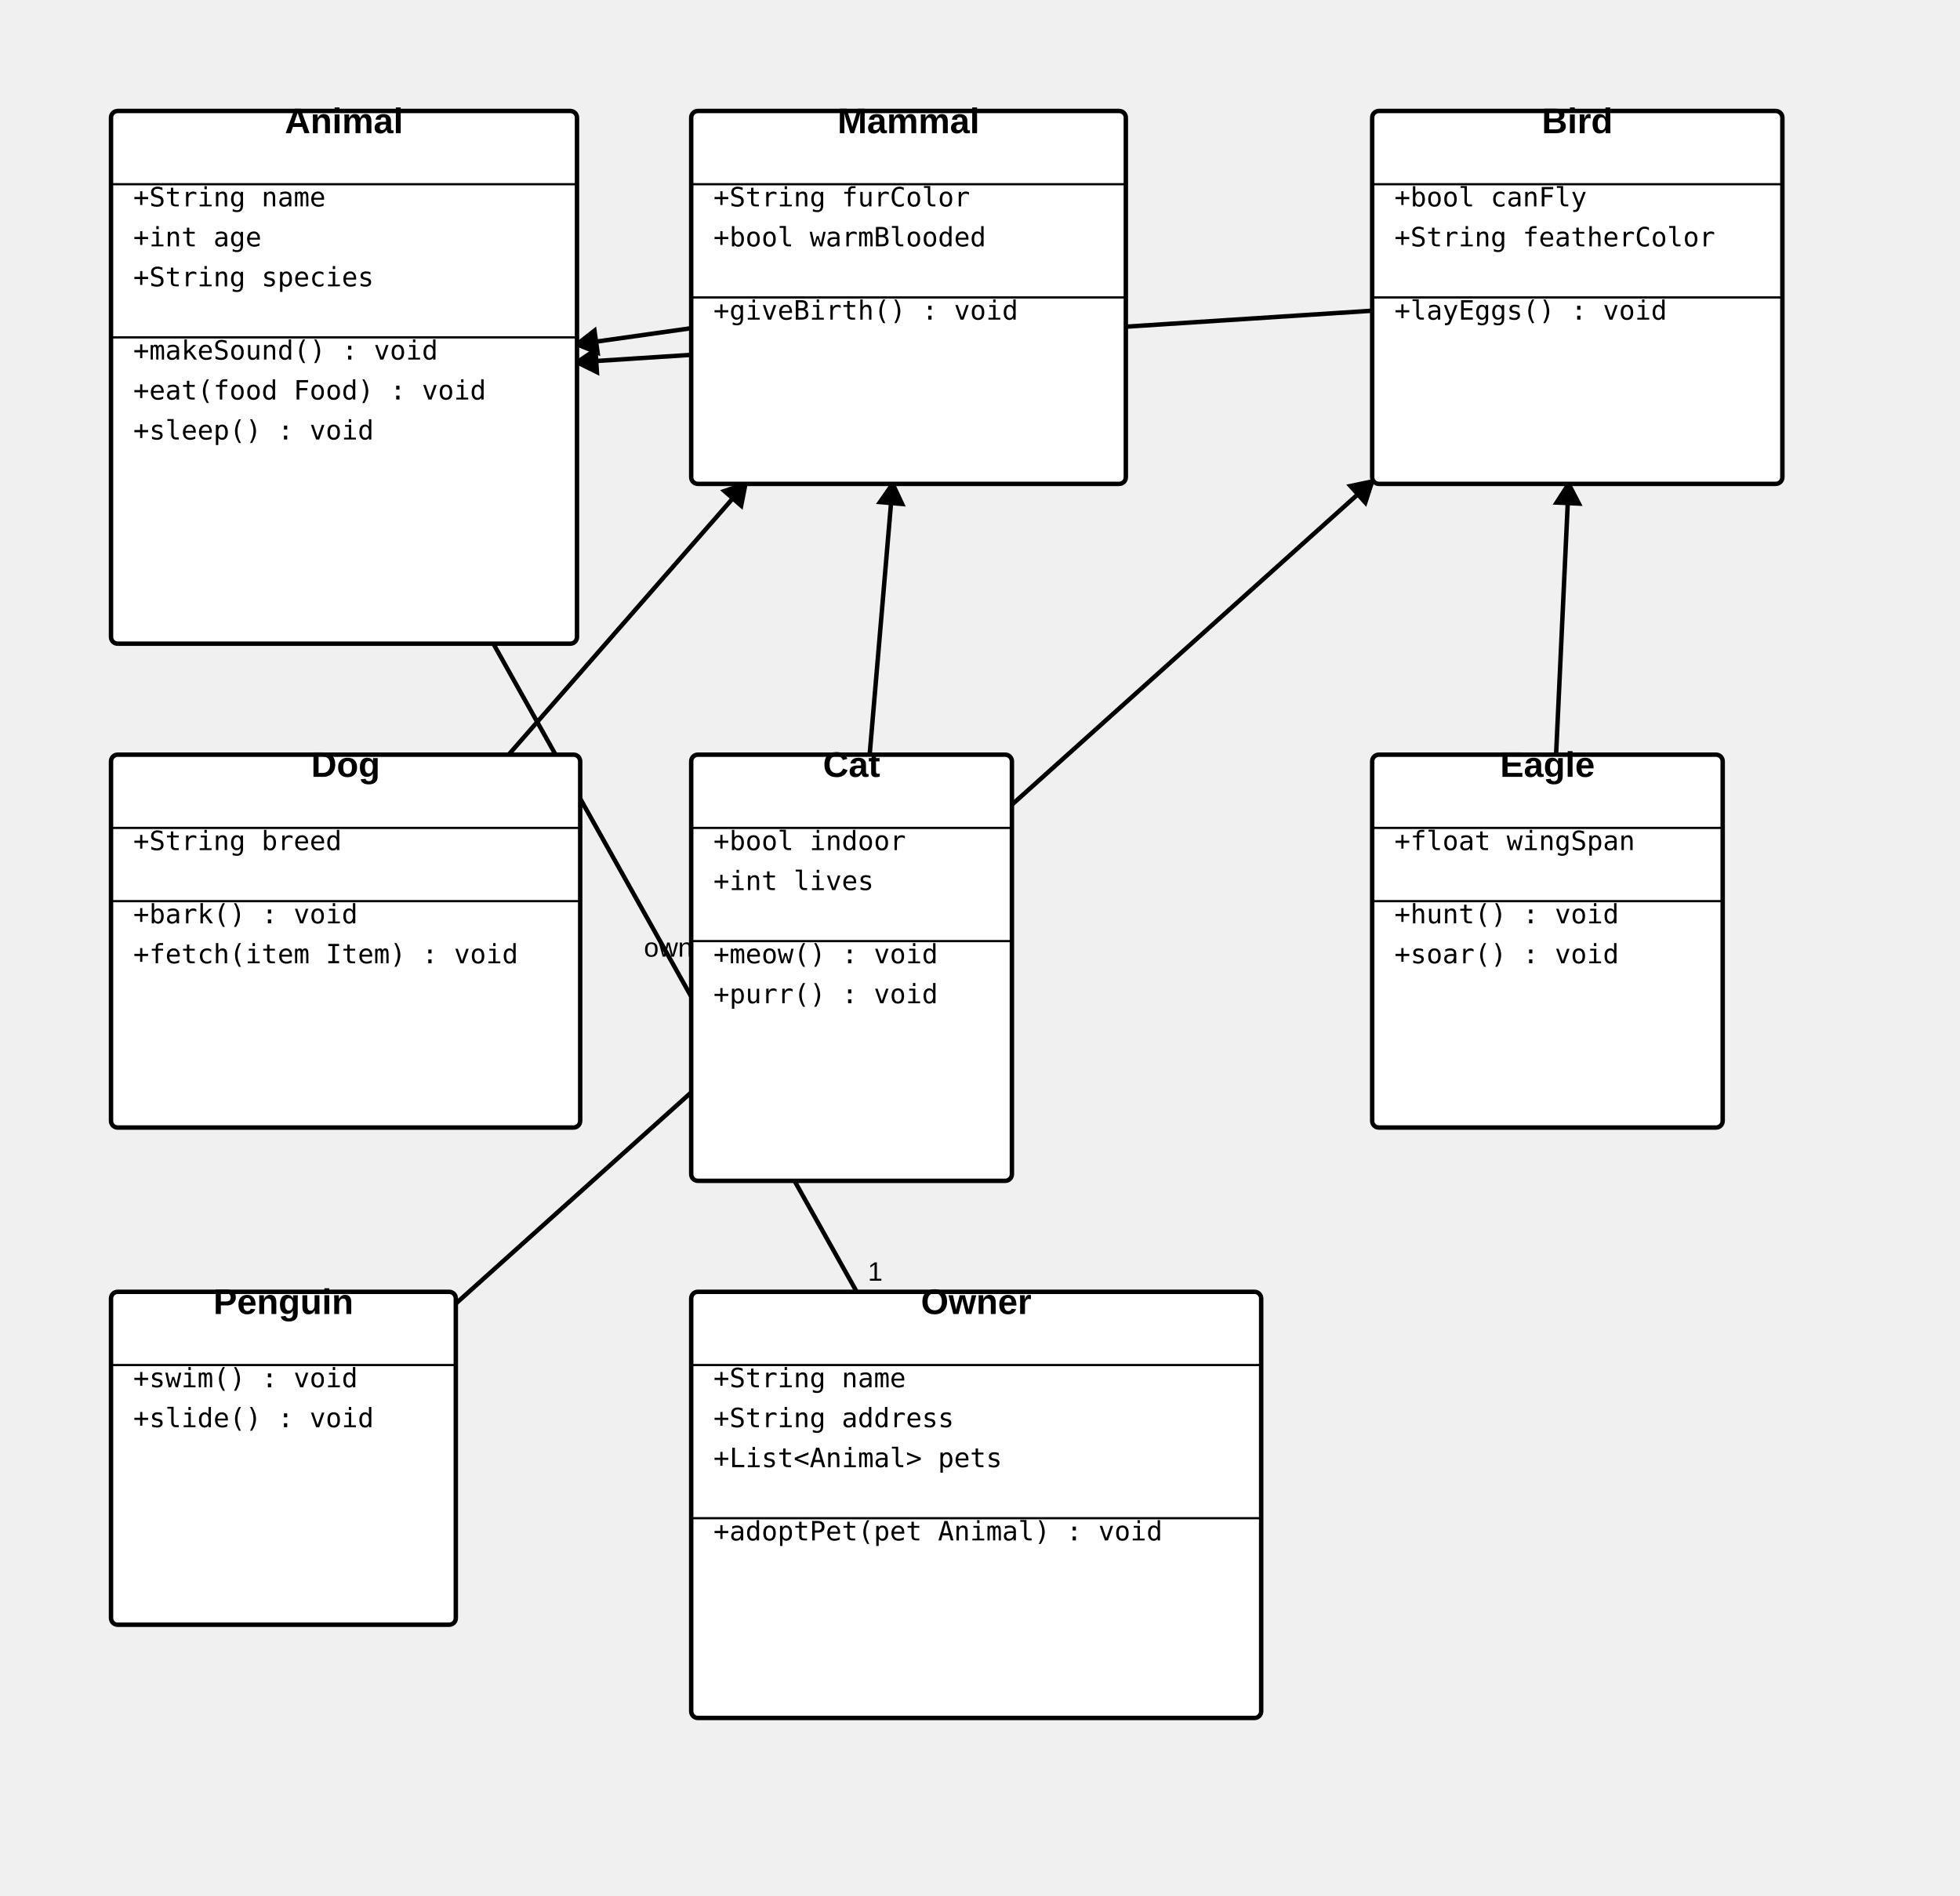
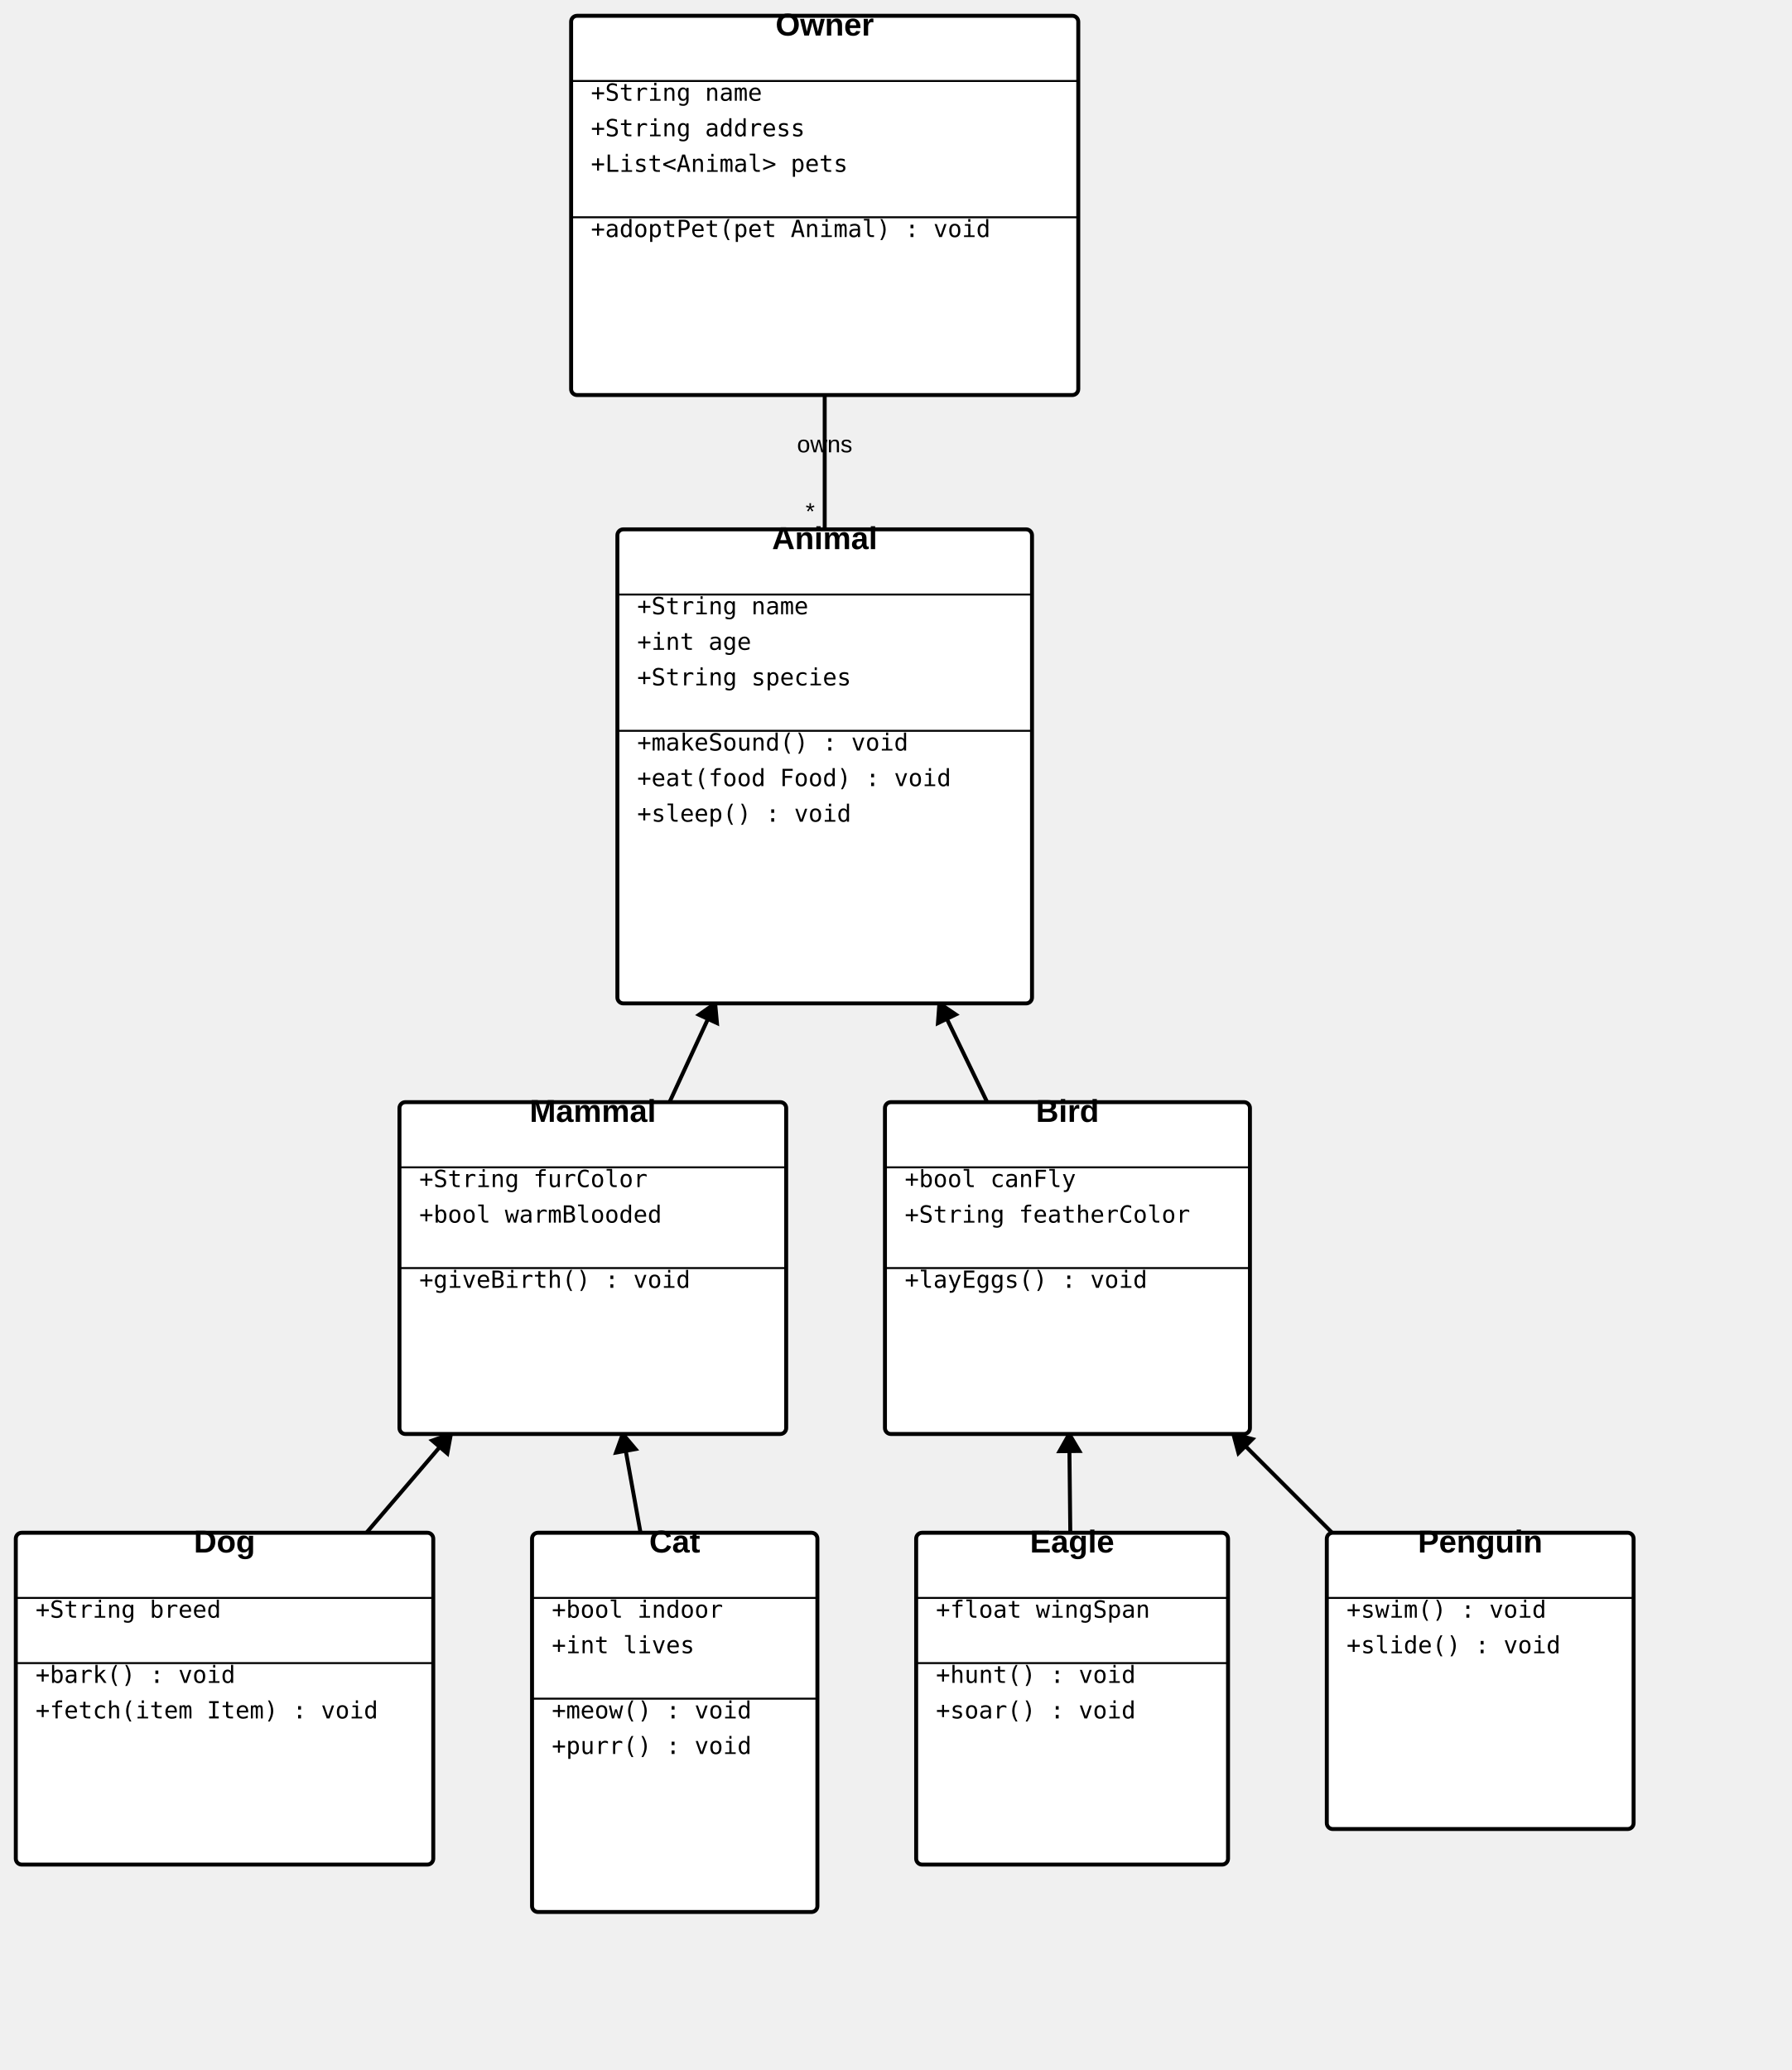
- <svg xmlns="http://www.w3.org/2000/svg" width="882.816" height="854.0" viewBox="0 0 882.816 854.0" version="1.2" baseProfile="tiny">
+ <svg xmlns="http://www.w3.org/2000/svg" width="906.96" height="1048.0" viewBox="0 0 906.96 1048.0" version="1.2" baseProfile="tiny">
  <g id="defs" />
  <g id="rel-Mammal_to_Animal">
-     <line stroke="#000000" stroke-width="2" x1="311.328" y1="147.859" x2="259.888" y2="155.142" />
-     <polygon fill="#000000" stroke="#000000" stroke-width="2" points="259.888,155.142 269.164,158.878 267.762,148.977" />
+     <line stroke="#000000" stroke-width="2" x1="338.919" y1="558.0" x2="362.025" y2="508.0" />
+     <polygon fill="#000000" stroke="#000000" stroke-width="2" points="362.025,508 353.853,513.764 362.931,517.959" />
  </g>
  <g id="rel-Bird_to_Animal">
-     <line stroke="#000000" stroke-width="2" x1="618.056" y1="139.987" x2="259.888" y2="163.199" />
-     <polygon fill="#000000" stroke="#000000" stroke-width="2" points="259.888,163.199 268.853,167.628 268.207,157.649" />
+     <line stroke="#000000" stroke-width="2" x1="499.725" y1="558.0" x2="475.535" y2="508.0" />
+     <polygon fill="#000000" stroke="#000000" stroke-width="2" points="475.535,508 474.806,517.973 483.808,513.618" />
  </g>
  <g id="rel-Dog_to_Mammal">
-     <line stroke="#000000" stroke-width="2" x1="229.105" y1="340.0" x2="335.771" y2="218.0" />
-     <polygon fill="#000000" stroke="#000000" stroke-width="2" points="335.771,218 326.306,221.229 333.834,227.811" />
+     <line stroke="#000000" stroke-width="2" x1="185.502" y1="776.0" x2="228.262" y2="726.0" />
+     <polygon fill="#000000" stroke="#000000" stroke-width="2" points="228.262,726 218.834,729.332 226.433,735.831" />
  </g>
  <g id="rel-Cat_to_Mammal">
-     <line stroke="#000000" stroke-width="2" x1="391.712" y1="340.0" x2="402.076" y2="218.0" />
-     <polygon fill="#000000" stroke="#000000" stroke-width="2" points="402.076,218 396.361,226.206 406.325,227.052" />
+     <line stroke="#000000" stroke-width="2" x1="324.253" y1="776.0" x2="315.24" y2="726.0" />
+     <polygon fill="#000000" stroke="#000000" stroke-width="2" points="315.24,726 311.856,735.41 321.697,733.636" />
  </g>
  <g id="rel-Eagle_to_Bird">
-     <line stroke="#000000" stroke-width="2" x1="700.886" y1="340.0" x2="706.542" y2="218.0" />
-     <polygon fill="#000000" stroke="#000000" stroke-width="2" points="706.542,218 701.146,226.419 711.135,226.883" />
+     <line stroke="#000000" stroke-width="2" x1="541.812" y1="776.0" x2="541.272" y2="726.0" />
+     <polygon fill="#000000" stroke="#000000" stroke-width="2" points="541.272,726 536.366,734.714 546.365,734.606" />
  </g>
  <g id="rel-Penguin_to_Bird">
-     <line stroke="#000000" stroke-width="2" x1="205.304" y1="587.314" x2="618.056" y2="216.903" />
-     <polygon fill="#000000" stroke="#000000" stroke-width="2" points="618.056,216.903 608.271,218.966 614.95,226.409" />
+     <line stroke="#000000" stroke-width="2" x1="674.328" y1="776.0" x2="624.341" y2="726.0" />
+     <polygon fill="#000000" stroke="#000000" stroke-width="2" points="624.341,726 626.928,735.66 634,728.589" />
  </g>
  <g id="rel-Owner_to_Animal">
-     <line stroke="#000000" stroke-width="2" x1="385.881" y1="582.0" x2="222.207" y2="290.0" />
-     <text fill="#000000" x="304.044" y="431.0" text-anchor="middle" font-family="Arial, sans-serif" font-size="12">owns</text>
-     <text fill="#000000" x="390.881" y="577.0" font-family="Arial, sans-serif" font-size="12">1</text>
-     <text fill="#000000" x="217.207" y="285.0" text-anchor="end" font-family="Arial, sans-serif" font-size="12">*</text>
+     <line stroke="#000000" stroke-width="2" x1="417.48" y1="200.0" x2="417.48" y2="268.0" />
+     <text fill="#000000" x="417.48" y="229.0" text-anchor="middle" font-family="Arial, sans-serif" font-size="12">owns</text>
+     <text fill="#000000" x="422.48" y="195.0" font-family="Arial, sans-serif" font-size="12">1</text>
+     <text fill="#000000" x="412.48" y="263.0" text-anchor="end" font-family="Arial, sans-serif" font-size="12">*</text>
  </g>
  <g id="class-Animal">
-     <rect fill="#ffffff" stroke="#000000" stroke-width="2" x="50.0" y="50.0" width="209.888" height="240.0" rx="3.0" ry="3.0" />
-     <text fill="#000000" x="154.944" y="60.0" text-anchor="middle" font-family="Arial, sans-serif" font-size="16" font-weight="bold">Animal</text>
-     <line stroke="#000000" stroke-width="1" x1="50.0" y1="83.0" x2="259.888" y2="83.0" />
-     <text fill="#000000" x="60.0" y="93.0" font-family="monospace" font-size="12">+String name</text>
-     <text fill="#000000" x="60.0" y="111.0" font-family="monospace" font-size="12">+int age</text>
-     <text fill="#000000" x="60.0" y="129.0" font-family="monospace" font-size="12">+String species</text>
-     <line stroke="#000000" stroke-width="1" x1="50.0" y1="152.0" x2="259.888" y2="152.0" />
-     <text fill="#000000" x="60.0" y="162.0" font-family="monospace" font-size="12">+makeSound() : void</text>
-     <text fill="#000000" x="60.0" y="180.0" font-family="monospace" font-size="12">+eat(food Food) : void</text>
-     <text fill="#000000" x="60.0" y="198.0" font-family="monospace" font-size="12">+sleep() : void</text>
+     <rect fill="#ffffff" stroke="#000000" stroke-width="2" x="312.536" y="268.0" width="209.888" height="240.0" rx="3.0" ry="3.0" />
+     <text fill="#000000" x="417.48" y="278.0" text-anchor="middle" font-family="Arial, sans-serif" font-size="16" font-weight="bold">Animal</text>
+     <line stroke="#000000" stroke-width="1" x1="312.536" y1="301.0" x2="522.424" y2="301.0" />
+     <text fill="#000000" x="322.536" y="311.0" font-family="monospace" font-size="12">+String name</text>
+     <text fill="#000000" x="322.536" y="329.0" font-family="monospace" font-size="12">+int age</text>
+     <text fill="#000000" x="322.536" y="347.0" font-family="monospace" font-size="12">+String species</text>
+     <line stroke="#000000" stroke-width="1" x1="312.536" y1="370.0" x2="522.424" y2="370.0" />
+     <text fill="#000000" x="322.536" y="380.0" font-family="monospace" font-size="12">+makeSound() : void</text>
+     <text fill="#000000" x="322.536" y="398.0" font-family="monospace" font-size="12">+eat(food Food) : void</text>
+     <text fill="#000000" x="322.536" y="416.0" font-family="monospace" font-size="12">+sleep() : void</text>
  </g>
  <g id="class-Mammal">
-     <rect fill="#ffffff" stroke="#000000" stroke-width="2" x="311.328" y="50.0" width="195.768" height="168.0" rx="3.0" ry="3.0" />
-     <text fill="#000000" x="409.212" y="60.0" text-anchor="middle" font-family="Arial, sans-serif" font-size="16" font-weight="bold">Mammal</text>
-     <line stroke="#000000" stroke-width="1" x1="311.328" y1="83.0" x2="507.096" y2="83.0" />
-     <text fill="#000000" x="321.328" y="93.0" font-family="monospace" font-size="12">+String furColor</text>
-     <text fill="#000000" x="321.328" y="111.0" font-family="monospace" font-size="12">+bool warmBlooded</text>
-     <line stroke="#000000" stroke-width="1" x1="311.328" y1="134.0" x2="507.096" y2="134.0" />
-     <text fill="#000000" x="321.328" y="144.0" font-family="monospace" font-size="12">+giveBirth() : void</text>
+     <rect fill="#ffffff" stroke="#000000" stroke-width="2" x="202.216" y="558.0" width="195.768" height="168.0" rx="3.0" ry="3.0" />
+     <text fill="#000000" x="300.1" y="568.0" text-anchor="middle" font-family="Arial, sans-serif" font-size="16" font-weight="bold">Mammal</text>
+     <line stroke="#000000" stroke-width="1" x1="202.216" y1="591.0" x2="397.984" y2="591.0" />
+     <text fill="#000000" x="212.216" y="601.0" font-family="monospace" font-size="12">+String furColor</text>
+     <text fill="#000000" x="212.216" y="619.0" font-family="monospace" font-size="12">+bool warmBlooded</text>
+     <line stroke="#000000" stroke-width="1" x1="202.216" y1="642.0" x2="397.984" y2="642.0" />
+     <text fill="#000000" x="212.216" y="652.0" font-family="monospace" font-size="12">+giveBirth() : void</text>
  </g>
  <g id="class-Bird">
-     <rect fill="#ffffff" stroke="#000000" stroke-width="2" x="618.056" y="50.0" width="184.76" height="168.0" rx="3.0" ry="3.0" />
-     <text fill="#000000" x="710.436" y="60.0" text-anchor="middle" font-family="Arial, sans-serif" font-size="16" font-weight="bold">Bird</text>
-     <line stroke="#000000" stroke-width="1" x1="618.056" y1="83.0" x2="802.816" y2="83.0" />
-     <text fill="#000000" x="628.056" y="93.0" font-family="monospace" font-size="12">+bool canFly</text>
-     <text fill="#000000" x="628.056" y="111.0" font-family="monospace" font-size="12">+String featherColor</text>
-     <line stroke="#000000" stroke-width="1" x1="618.056" y1="134.0" x2="802.816" y2="134.0" />
-     <text fill="#000000" x="628.056" y="144.0" font-family="monospace" font-size="12">+layEggs() : void</text>
+     <rect fill="#ffffff" stroke="#000000" stroke-width="2" x="447.984" y="558.0" width="184.76" height="168.0" rx="3.0" ry="3.0" />
+     <text fill="#000000" x="540.364" y="568.0" text-anchor="middle" font-family="Arial, sans-serif" font-size="16" font-weight="bold">Bird</text>
+     <line stroke="#000000" stroke-width="1" x1="447.984" y1="591.0" x2="632.744" y2="591.0" />
+     <text fill="#000000" x="457.984" y="601.0" font-family="monospace" font-size="12">+bool canFly</text>
+     <text fill="#000000" x="457.984" y="619.0" font-family="monospace" font-size="12">+String featherColor</text>
+     <line stroke="#000000" stroke-width="1" x1="447.984" y1="642.0" x2="632.744" y2="642.0" />
+     <text fill="#000000" x="457.984" y="652.0" font-family="monospace" font-size="12">+layEggs() : void</text>
  </g>
  <g id="class-Dog">
-     <rect fill="#ffffff" stroke="#000000" stroke-width="2" x="50.0" y="340.0" width="211.328" height="168.0" rx="3.0" ry="3.0" />
-     <text fill="#000000" x="155.664" y="350.0" text-anchor="middle" font-family="Arial, sans-serif" font-size="16" font-weight="bold">Dog</text>
-     <line stroke="#000000" stroke-width="1" x1="50.0" y1="373.0" x2="261.328" y2="373.0" />
-     <text fill="#000000" x="60.0" y="383.0" font-family="monospace" font-size="12">+String breed</text>
-     <line stroke="#000000" stroke-width="1" x1="50.0" y1="406.0" x2="261.328" y2="406.0" />
-     <text fill="#000000" x="60.0" y="416.0" font-family="monospace" font-size="12">+bark() : void</text>
-     <text fill="#000000" x="60.0" y="434.0" font-family="monospace" font-size="12">+fetch(item Item) : void</text>
+     <rect fill="#ffffff" stroke="#000000" stroke-width="2" x="8.0" y="776.0" width="211.328" height="168.0" rx="3.0" ry="3.0" />
+     <text fill="#000000" x="113.664" y="786.0" text-anchor="middle" font-family="Arial, sans-serif" font-size="16" font-weight="bold">Dog</text>
+     <line stroke="#000000" stroke-width="1" x1="8.0" y1="809.0" x2="219.328" y2="809.0" />
+     <text fill="#000000" x="18.0" y="819.0" font-family="monospace" font-size="12">+String breed</text>
+     <line stroke="#000000" stroke-width="1" x1="8.0" y1="842.0" x2="219.328" y2="842.0" />
+     <text fill="#000000" x="18.0" y="852.0" font-family="monospace" font-size="12">+bark() : void</text>
+     <text fill="#000000" x="18.0" y="870.0" font-family="monospace" font-size="12">+fetch(item Item) : void</text>
  </g>
  <g id="class-Cat">
-     <rect fill="#ffffff" stroke="#000000" stroke-width="2" x="311.328" y="340.0" width="144.456" height="192.0" rx="3.0" ry="3.0" />
-     <text fill="#000000" x="383.556" y="350.0" text-anchor="middle" font-family="Arial, sans-serif" font-size="16" font-weight="bold">Cat</text>
-     <line stroke="#000000" stroke-width="1" x1="311.328" y1="373.0" x2="455.784" y2="373.0" />
-     <text fill="#000000" x="321.328" y="383.0" font-family="monospace" font-size="12">+bool indoor</text>
-     <text fill="#000000" x="321.328" y="401.0" font-family="monospace" font-size="12">+int lives</text>
-     <line stroke="#000000" stroke-width="1" x1="311.328" y1="424.0" x2="455.784" y2="424.0" />
-     <text fill="#000000" x="321.328" y="434.0" font-family="monospace" font-size="12">+meow() : void</text>
-     <text fill="#000000" x="321.328" y="452.0" font-family="monospace" font-size="12">+purr() : void</text>
+     <rect fill="#ffffff" stroke="#000000" stroke-width="2" x="269.328" y="776.0" width="144.456" height="192.0" rx="3.0" ry="3.0" />
+     <text fill="#000000" x="341.556" y="786.0" text-anchor="middle" font-family="Arial, sans-serif" font-size="16" font-weight="bold">Cat</text>
+     <line stroke="#000000" stroke-width="1" x1="269.328" y1="809.0" x2="413.784" y2="809.0" />
+     <text fill="#000000" x="279.328" y="819.0" font-family="monospace" font-size="12">+bool indoor</text>
+     <text fill="#000000" x="279.328" y="837.0" font-family="monospace" font-size="12">+int lives</text>
+     <line stroke="#000000" stroke-width="1" x1="269.328" y1="860.0" x2="413.784" y2="860.0" />
+     <text fill="#000000" x="279.328" y="870.0" font-family="monospace" font-size="12">+meow() : void</text>
+     <text fill="#000000" x="279.328" y="888.0" font-family="monospace" font-size="12">+purr() : void</text>
  </g>
  <g id="class-Eagle">
-     <rect fill="#ffffff" stroke="#000000" stroke-width="2" x="618.056" y="340.0" width="157.872" height="168.0" rx="3.0" ry="3.0" />
-     <text fill="#000000" x="696.992" y="350.0" text-anchor="middle" font-family="Arial, sans-serif" font-size="16" font-weight="bold">Eagle</text>
-     <line stroke="#000000" stroke-width="1" x1="618.056" y1="373.0" x2="775.928" y2="373.0" />
-     <text fill="#000000" x="628.056" y="383.0" font-family="monospace" font-size="12">+float wingSpan</text>
-     <line stroke="#000000" stroke-width="1" x1="618.056" y1="406.0" x2="775.928" y2="406.0" />
-     <text fill="#000000" x="628.056" y="416.0" font-family="monospace" font-size="12">+hunt() : void</text>
-     <text fill="#000000" x="628.056" y="434.0" font-family="monospace" font-size="12">+soar() : void</text>
+     <rect fill="#ffffff" stroke="#000000" stroke-width="2" x="463.784" y="776.0" width="157.872" height="168.0" rx="3.0" ry="3.0" />
+     <text fill="#000000" x="542.72" y="786.0" text-anchor="middle" font-family="Arial, sans-serif" font-size="16" font-weight="bold">Eagle</text>
+     <line stroke="#000000" stroke-width="1" x1="463.784" y1="809.0" x2="621.656" y2="809.0" />
+     <text fill="#000000" x="473.784" y="819.0" font-family="monospace" font-size="12">+float wingSpan</text>
+     <line stroke="#000000" stroke-width="1" x1="463.784" y1="842.0" x2="621.656" y2="842.0" />
+     <text fill="#000000" x="473.784" y="852.0" font-family="monospace" font-size="12">+hunt() : void</text>
+     <text fill="#000000" x="473.784" y="870.0" font-family="monospace" font-size="12">+soar() : void</text>
  </g>
  <g id="class-Penguin">
-     <rect fill="#ffffff" stroke="#000000" stroke-width="2" x="50.0" y="582.0" width="155.304" height="150.0" rx="3.0" ry="3.0" />
-     <text fill="#000000" x="127.652" y="592.0" text-anchor="middle" font-family="Arial, sans-serif" font-size="16" font-weight="bold">Penguin</text>
-     <line stroke="#000000" stroke-width="1" x1="50.0" y1="615.0" x2="205.304" y2="615.0" />
-     <text fill="#000000" x="60.0" y="625.0" font-family="monospace" font-size="12">+swim() : void</text>
-     <text fill="#000000" x="60.0" y="643.0" font-family="monospace" font-size="12">+slide() : void</text>
+     <rect fill="#ffffff" stroke="#000000" stroke-width="2" x="671.656" y="776.0" width="155.304" height="150.0" rx="3.0" ry="3.0" />
+     <text fill="#000000" x="749.308" y="786.0" text-anchor="middle" font-family="Arial, sans-serif" font-size="16" font-weight="bold">Penguin</text>
+     <line stroke="#000000" stroke-width="1" x1="671.656" y1="809.0" x2="826.96" y2="809.0" />
+     <text fill="#000000" x="681.656" y="819.0" font-family="monospace" font-size="12">+swim() : void</text>
+     <text fill="#000000" x="681.656" y="837.0" font-family="monospace" font-size="12">+slide() : void</text>
  </g>
  <g id="class-Owner">
-     <rect fill="#ffffff" stroke="#000000" stroke-width="2" x="311.328" y="582.0" width="256.728" height="192.0" rx="3.0" ry="3.0" />
-     <text fill="#000000" x="439.692" y="592.0" text-anchor="middle" font-family="Arial, sans-serif" font-size="16" font-weight="bold">Owner</text>
-     <line stroke="#000000" stroke-width="1" x1="311.328" y1="615.0" x2="568.056" y2="615.0" />
-     <text fill="#000000" x="321.328" y="625.0" font-family="monospace" font-size="12">+String name</text>
-     <text fill="#000000" x="321.328" y="643.0" font-family="monospace" font-size="12">+String address</text>
-     <text fill="#000000" x="321.328" y="661.0" font-family="monospace" font-size="12">+List&lt;Animal&gt; pets</text>
-     <line stroke="#000000" stroke-width="1" x1="311.328" y1="684.0" x2="568.056" y2="684.0" />
-     <text fill="#000000" x="321.328" y="694.0" font-family="monospace" font-size="12">+adoptPet(pet Animal) : void</text>
+     <rect fill="#ffffff" stroke="#000000" stroke-width="2" x="289.116" y="8.0" width="256.728" height="192.0" rx="3.0" ry="3.0" />
+     <text fill="#000000" x="417.48" y="18.0" text-anchor="middle" font-family="Arial, sans-serif" font-size="16" font-weight="bold">Owner</text>
+     <line stroke="#000000" stroke-width="1" x1="289.116" y1="41.0" x2="545.844" y2="41.0" />
+     <text fill="#000000" x="299.116" y="51.0" font-family="monospace" font-size="12">+String name</text>
+     <text fill="#000000" x="299.116" y="69.0" font-family="monospace" font-size="12">+String address</text>
+     <text fill="#000000" x="299.116" y="87.0" font-family="monospace" font-size="12">+List&lt;Animal&gt; pets</text>
+     <line stroke="#000000" stroke-width="1" x1="289.116" y1="110.0" x2="545.844" y2="110.0" />
+     <text fill="#000000" x="299.116" y="120.0" font-family="monospace" font-size="12">+adoptPet(pet Animal) : void</text>
  </g>
</svg>
